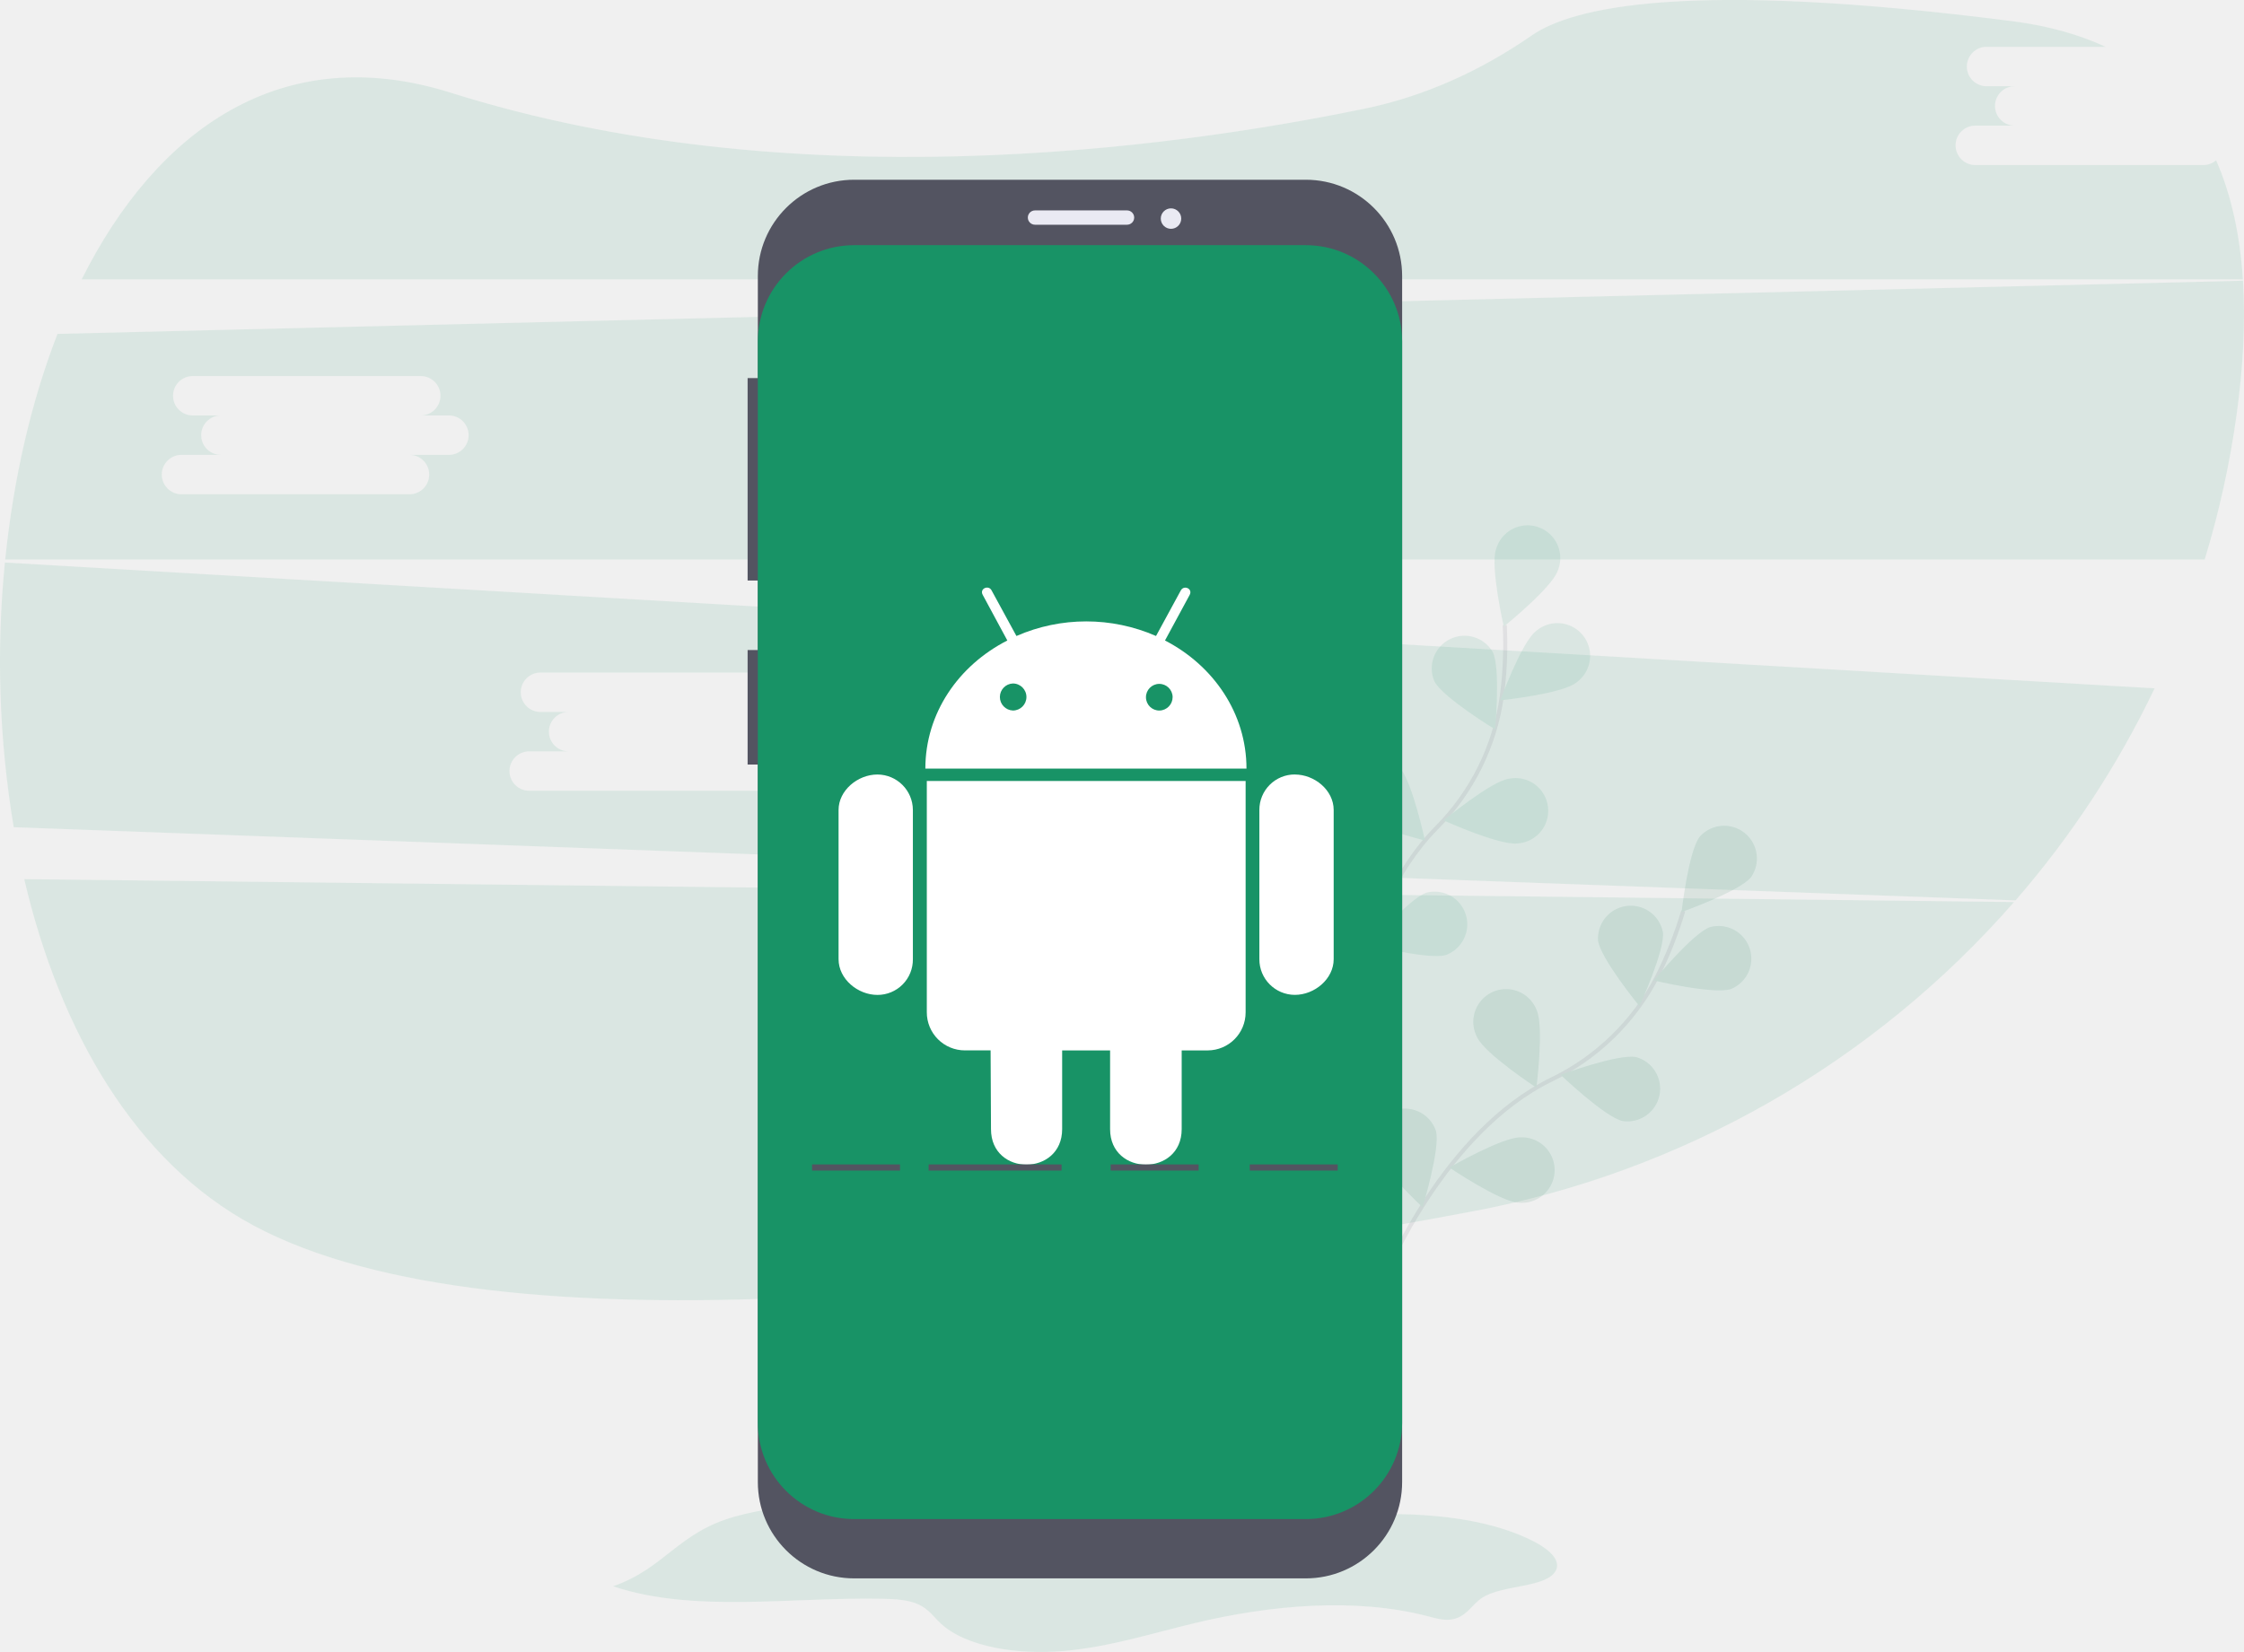
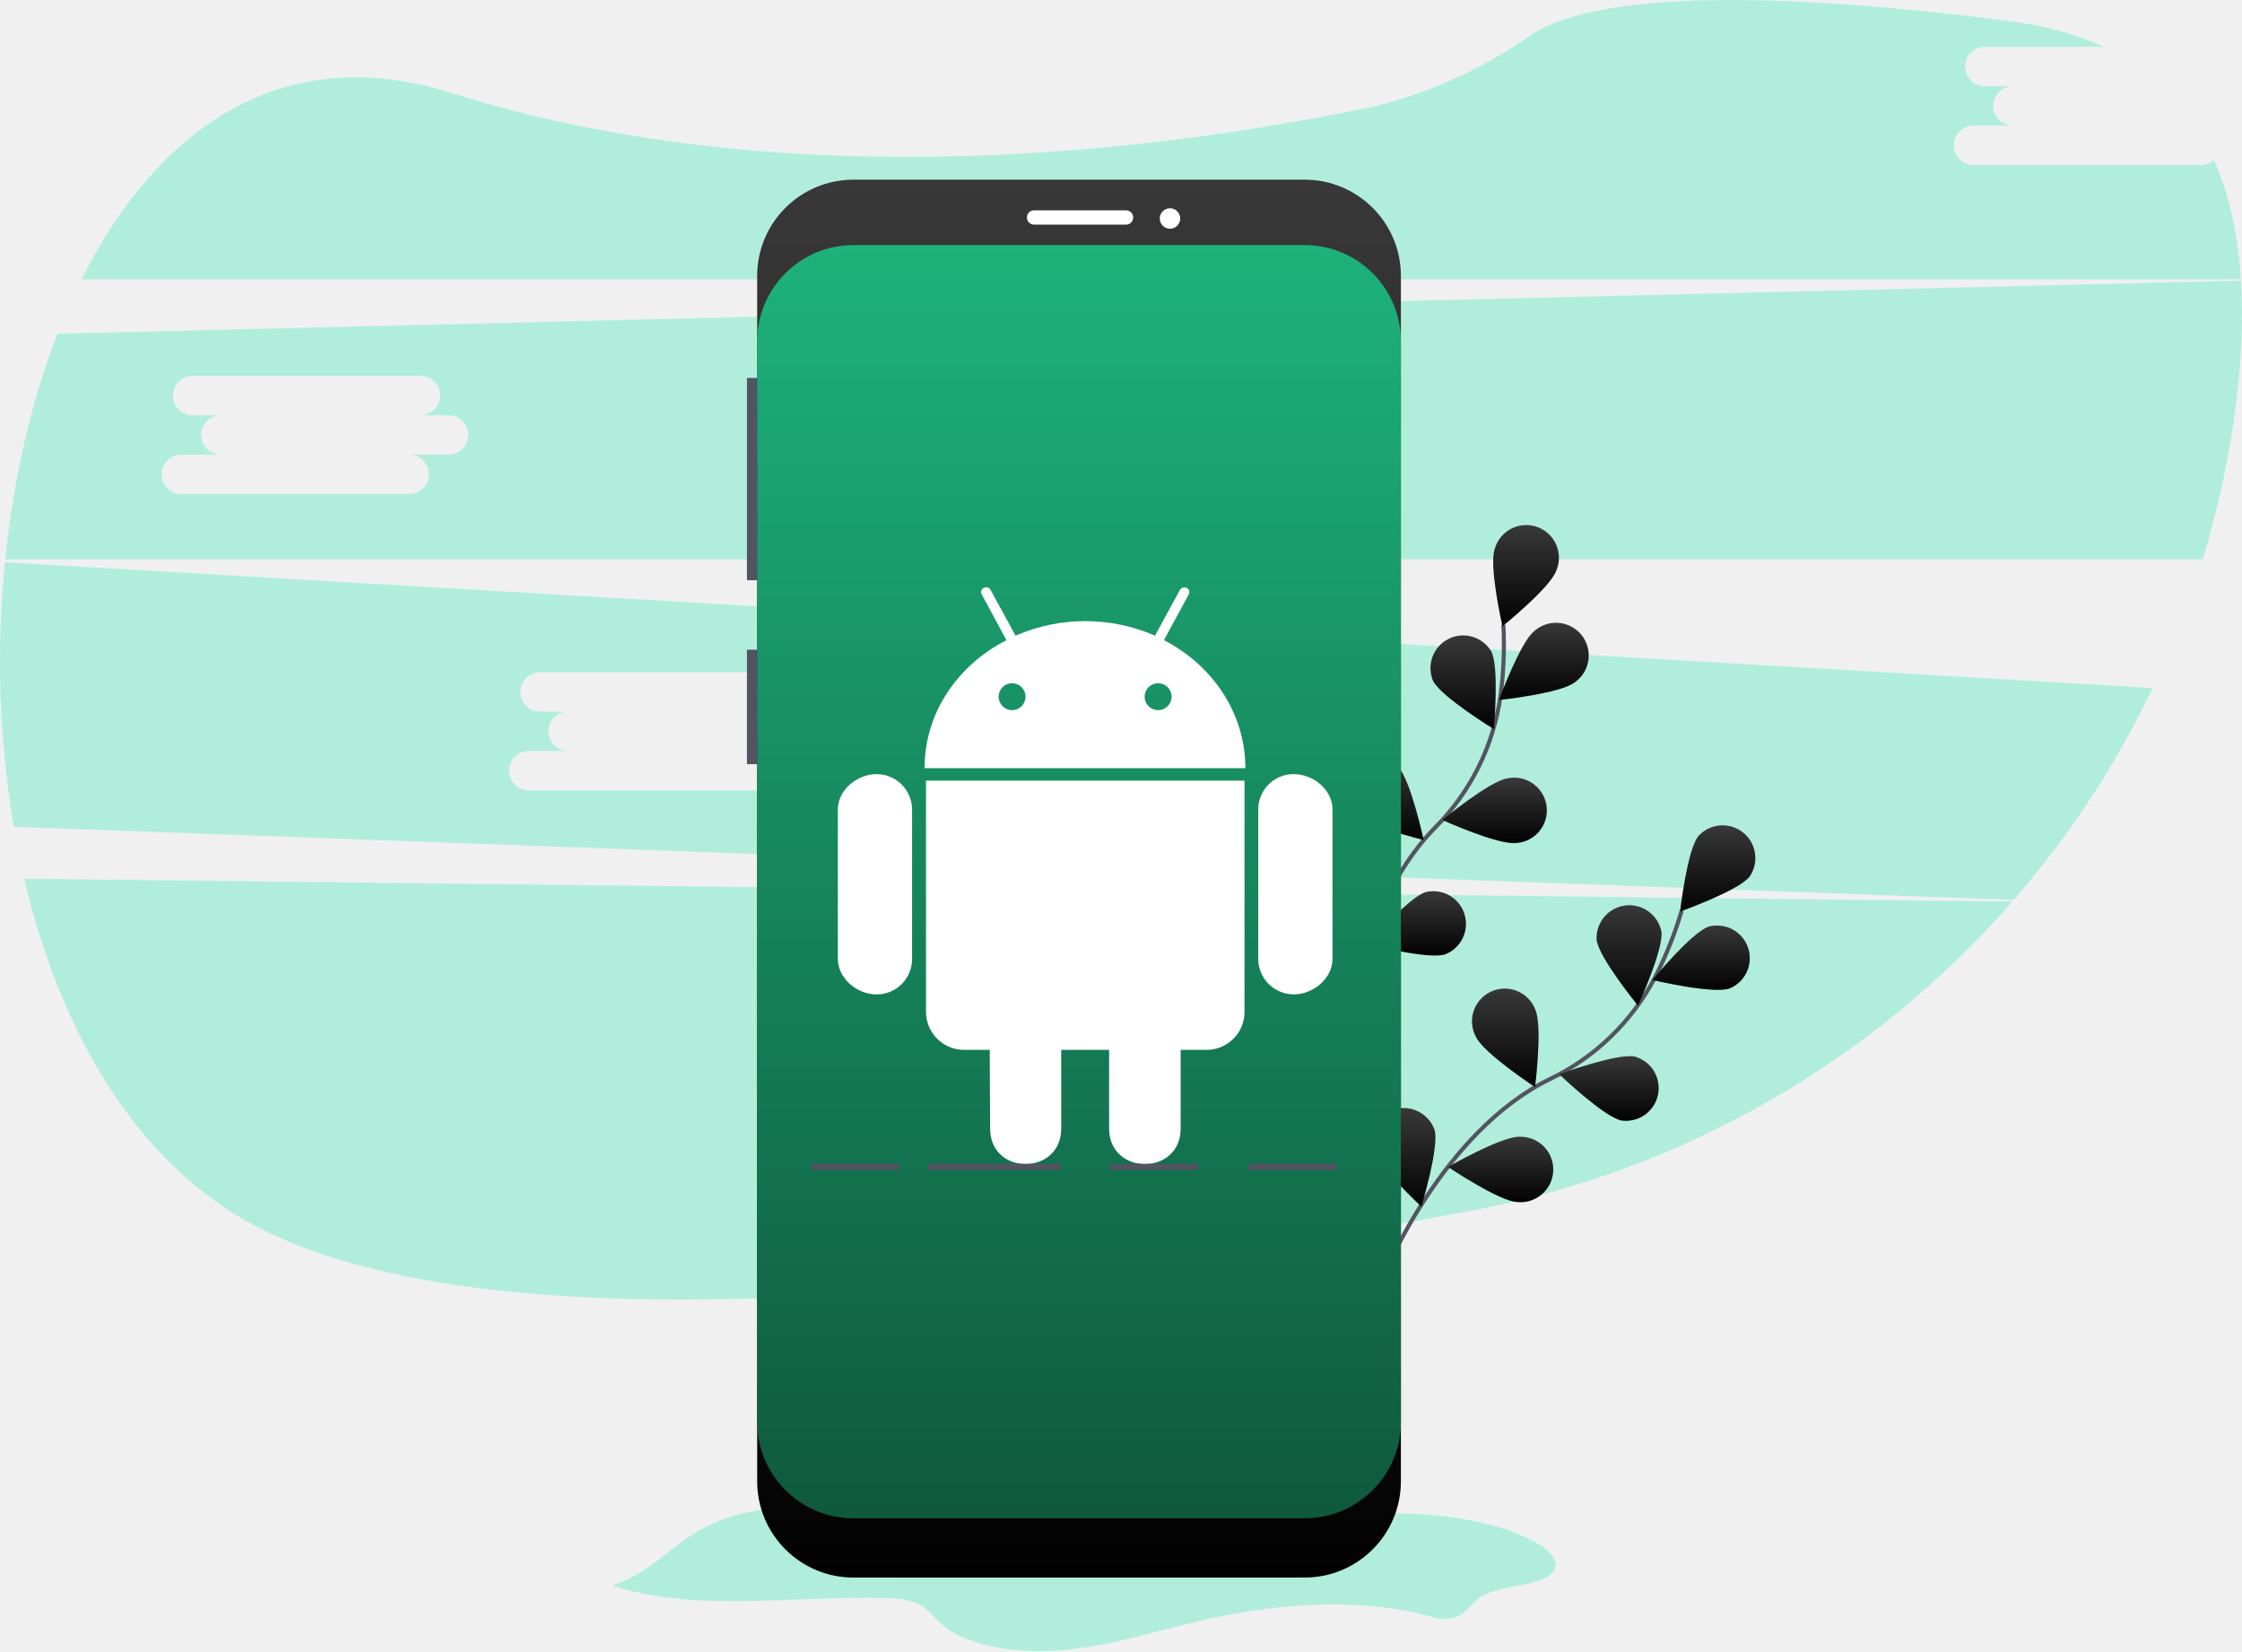
- <svg xmlns="http://www.w3.org/2000/svg" data-name="Layer 1" width="1097.1" height="807.9" viewBox="0 0 1097.1 807.9">
-   <path d="M63.3,476c17.36,74.2,54.11,138.34,112.19,169.43,120.7,64.61,392.91,31.29,596.07-7a465.21,465.21,0,0,0,264.54-151.23Z" transform="translate(-51.45 -46.05)" fill="#189366" opacity="0.1" />
-   <path d="M1128.65,126.76H1017.18a9.63,9.63,0,1,1,0-19.27h19.27a9.63,9.63,0,0,1,0-19.27h-13.76a9.63,9.63,0,0,1,0-19.27h58.18c-12.91-6-28-10.27-45.38-12.51-158.64-20.38-215.28-6.9-235.26,7-24.65,17.1-52.15,29.68-81.54,35.74-97.88,20.19-280.93,44.49-446.84-7.78-82.46-26-143.75,17.92-180.48,91.28H1148c-1.38-21.32-5.51-41-13.09-58.24A9.58,9.58,0,0,1,1128.65,126.76Z" transform="translate(-51.45 -46.05)" fill="#189366" opacity="0.1" />
-   <path d="M53.84,321.15A491.06,491.06,0,0,0,58.16,450.6l978.68,35.79a460,460,0,0,0,68-103.7ZM440.92,413.5H421.65a9.63,9.63,0,1,1,0,19.27H310.18a9.63,9.63,0,1,1,0-19.27h19.27a9.63,9.63,0,0,1,0-19.27H315.69a9.63,9.63,0,0,1,0-19.27H427.16a9.63,9.63,0,1,1,0,19.27h13.76a9.63,9.63,0,0,1,0,19.27Z" transform="translate(-51.45 -46.05)" fill="#189366" opacity="0.1" />
-   <path d="M1148.05,183.34l-1068.49,26C66.57,242.74,58,280.51,54,319.67H1129.33a456.46,456.46,0,0,0,15.53-70.33C1148.06,226.32,1149.34,204.07,1148.05,183.34ZM270.92,268.5H251.65a9.63,9.63,0,1,1,0,19.27H140.18a9.63,9.63,0,1,1,0-19.27h19.27a9.63,9.63,0,0,1,0-19.27H145.69a9.63,9.63,0,0,1,0-19.27H257.16a9.63,9.63,0,1,1,0,19.27h13.76a9.63,9.63,0,0,1,0,19.27Z" transform="translate(-51.45 -46.05)" fill="#189366" opacity="0.1" />
-   <g opacity="0.1">
-     <path d="M729,669.33s28.2-69.5,80.86-95.28A113.65,113.65,0,0,0,861.47,524,191.13,191.13,0,0,0,874.4,491.5" transform="translate(-51.45 -46.05)" fill="none" stroke="#535461" stroke-miterlimit="10" stroke-width="2" />
-     <path d="M907.49,475.05c-5.49,6.9-33.9,17-33.9,17s3.42-30,8.91-36.85a16,16,0,0,1,25,19.88Z" transform="translate(-51.45 -46.05)" fill="#189366" />
-     <path d="M897.74,529.71c-8.36,2.81-37.68-4.18-37.68-4.18s19.15-23.28,27.51-26.09a16,16,0,0,1,10.17,30.27Z" transform="translate(-51.45 -46.05)" fill="#189366" />
-     <path d="M844.88,594.31c-8.63-1.79-30.42-22.63-30.42-22.63s28.28-10.43,36.92-8.64a16,16,0,0,1-6.5,31.26Z" transform="translate(-51.45 -46.05)" fill="#189366" />
-     <path d="M793.88,634.19c-8.81-.31-33.81-17.16-33.81-17.16S786.19,602,795,602.28a16,16,0,1,1-1.12,31.91Z" transform="translate(-51.45 -46.05)" fill="#189366" />
-     <path d="M832.76,506c1.13,8.75,20.22,32.07,20.22,32.07s12.57-27.4,11.45-36.15A16,16,0,0,0,832.76,506Z" transform="translate(-51.45 -46.05)" fill="#189366" />
-     <path d="M773.7,553.39c3.69,8,28.89,24.55,28.89,24.55s3.8-29.91.11-37.91a16,16,0,1,0-29,13.37Z" transform="translate(-51.45 -46.05)" fill="#189366" />
-     <path d="M722.62,607.33c2.28,8.52,24.33,29.08,24.33,29.08s8.8-28.83,6.51-37.35a16,16,0,0,0-30.84,8.27Z" transform="translate(-51.45 -46.05)" fill="#189366" />
-     <path d="M907.49,475.05c-5.49,6.9-33.9,17-33.9,17s3.42-30,8.91-36.85a16,16,0,0,1,25,19.88Z" transform="translate(-51.45 -46.05)" opacity="0.25" />
-     <path d="M897.74,529.71c-8.36,2.81-37.68-4.18-37.68-4.18s19.15-23.28,27.51-26.09a16,16,0,0,1,10.17,30.27Z" transform="translate(-51.45 -46.05)" opacity="0.25" />
-     <path d="M844.88,594.31c-8.63-1.79-30.42-22.63-30.42-22.63s28.28-10.43,36.92-8.64a16,16,0,0,1-6.5,31.26Z" transform="translate(-51.45 -46.05)" opacity="0.25" />
-     <path d="M793.88,634.19c-8.81-.31-33.81-17.16-33.81-17.16S786.19,602,795,602.28a16,16,0,1,1-1.12,31.91Z" transform="translate(-51.45 -46.05)" opacity="0.25" />
-     <path d="M832.76,506c1.13,8.75,20.22,32.07,20.22,32.07s12.57-27.4,11.45-36.15A16,16,0,0,0,832.76,506Z" transform="translate(-51.45 -46.05)" opacity="0.25" />
-     <path d="M773.7,553.39c3.69,8,28.89,24.55,28.89,24.55s3.8-29.91.11-37.91a16,16,0,1,0-29,13.37Z" transform="translate(-51.45 -46.05)" opacity="0.25" />
-     <path d="M722.62,607.33c2.28,8.52,24.33,29.08,24.33,29.08s8.8-28.83,6.51-37.35a16,16,0,0,0-30.84,8.27Z" transform="translate(-51.45 -46.05)" opacity="0.25" />
+ <svg xmlns="http://www.w3.org/2000/svg" width="1097.106" height="807.917" viewBox="0 0 1097.106 807.917">
+   <defs>
+     <linearGradient id="linear-gradient" x1="0.5" x2="0.5" y2="1" gradientUnits="objectBoundingBox">
+       <stop offset="0" stop-color="#383838" />
+       <stop offset="1" stop-color="#020202" />
+     </linearGradient>
+     <linearGradient id="linear-gradient-23" x1="0.5" x2="0.5" y2="1" gradientUnits="objectBoundingBox">
+       <stop offset="0" stop-color="#1db27b" />
+       <stop offset="1" stop-color="#0f593e" />
+     </linearGradient>
+   </defs>
+   <g id="android" transform="translate(0.01 0.02)">
+     <path id="Path_36422" data-name="Path 36422" d="M63.3,476c17.36,74.2,54.11,138.34,112.19,169.43,120.7,64.61,392.91,31.29,596.07-7A465.21,465.21,0,0,0,1036.1,487.2Z" transform="translate(-51.45 -46.05)" fill="#b0eedb" />
+     <path id="Path_36423" data-name="Path 36423" d="M1128.65,126.76H1017.18a9.635,9.635,0,1,1,0-19.27h19.27a9.635,9.635,0,1,1,0-19.27h-13.76a9.635,9.635,0,1,1,0-19.27h58.18c-12.91-6-28-10.27-45.38-12.51-158.64-20.38-215.28-6.9-235.26,7-24.65,17.1-52.15,29.68-81.54,35.74-97.88,20.19-280.93,44.49-446.84-7.78-82.46-26-143.75,17.92-180.48,91.28H1148c-1.38-21.32-5.51-41-13.09-58.24a9.58,9.58,0,0,1-6.26,2.32Z" transform="translate(-51.45 -46.05)" fill="#b0eedb" />
+     <path id="Path_36424" data-name="Path 36424" d="M53.84,321.15A491.061,491.061,0,0,0,58.16,450.6l978.68,35.79a460,460,0,0,0,68-103.7ZM440.92,413.5H421.65a9.635,9.635,0,0,1,0,19.27H310.18a9.635,9.635,0,1,1,0-19.27h19.27a9.635,9.635,0,1,1,0-19.27H315.69a9.635,9.635,0,1,1,0-19.27H427.16a9.635,9.635,0,0,1,0,19.27h13.76a9.635,9.635,0,0,1,0,19.27Z" transform="translate(-51.45 -46.05)" fill="#b0eedb" />
+     <path id="Path_36425" data-name="Path 36425" d="M1148.05,183.34l-1068.49,26C66.57,242.74,58,280.51,54,319.67H1129.33a456.464,456.464,0,0,0,15.53-70.33C1148.06,226.32,1149.34,204.07,1148.05,183.34ZM270.92,268.5H251.65a9.635,9.635,0,0,1,0,19.27H140.18a9.635,9.635,0,1,1,0-19.27h19.27a9.635,9.635,0,0,1,0-19.27H145.69a9.635,9.635,0,1,1,0-19.27H257.16a9.635,9.635,0,0,1,0,19.27h13.76a9.635,9.635,0,1,1,0,19.27Z" transform="translate(-51.45 -46.05)" fill="#b0eedb" />
+     <g id="Group_14923" data-name="Group 14923">
+       <path id="Path_36426" data-name="Path 36426" d="M729,669.33s28.2-69.5,80.86-95.28A113.651,113.651,0,0,0,861.47,524a191.139,191.139,0,0,0,12.93-32.5" transform="translate(-51.45 -46.05)" fill="none" stroke="#535461" stroke-miterlimit="10" stroke-width="2" />
+       <path id="Path_36427" data-name="Path 36427" d="M907.49,475.05c-5.49,6.9-33.9,17-33.9,17s3.42-30,8.91-36.85a16,16,0,0,1,25,19.88Z" transform="translate(-51.45 -46.05)" fill="url(#linear-gradient)" />
+       <path id="Path_36428" data-name="Path 36428" d="M897.74,529.71c-8.36,2.81-37.68-4.18-37.68-4.18s19.15-23.28,27.51-26.09a16,16,0,0,1,10.17,30.27Z" transform="translate(-51.45 -46.05)" fill="url(#linear-gradient)" />
+       <path id="Path_36429" data-name="Path 36429" d="M844.88,594.31c-8.63-1.79-30.42-22.63-30.42-22.63s28.28-10.43,36.92-8.64a16,16,0,0,1-6.5,31.26Z" transform="translate(-51.45 -46.05)" fill="url(#linear-gradient)" />
+       <path id="Path_36430" data-name="Path 36430" d="M793.88,634.19c-8.81-.31-33.81-17.16-33.81-17.16S786.19,602,795,602.28a16,16,0,1,1-1.12,31.91Z" transform="translate(-51.45 -46.05)" fill="url(#linear-gradient)" />
+       <path id="Path_36431" data-name="Path 36431" d="M832.76,506c1.13,8.75,20.22,32.07,20.22,32.07s12.57-27.4,11.45-36.15A16,16,0,0,0,832.76,506Z" transform="translate(-51.45 -46.05)" fill="url(#linear-gradient)" />
+       <path id="Path_36432" data-name="Path 36432" d="M773.7,553.39c3.69,8,28.89,24.55,28.89,24.55s3.8-29.91.11-37.91a16,16,0,1,0-29,13.37Z" transform="translate(-51.45 -46.05)" fill="url(#linear-gradient)" />
+       <path id="Path_36433" data-name="Path 36433" d="M722.62,607.33c2.28,8.52,24.33,29.08,24.33,29.08s8.8-28.83,6.51-37.35a16,16,0,0,0-30.84,8.27Z" transform="translate(-51.45 -46.05)" fill="url(#linear-gradient)" />
+       <path id="Path_36434" data-name="Path 36434" d="M907.49,475.05c-5.49,6.9-33.9,17-33.9,17s3.42-30,8.91-36.85a16,16,0,0,1,25,19.88Z" transform="translate(-51.45 -46.05)" opacity="0.25" fill="url(#linear-gradient)" />
+       <path id="Path_36435" data-name="Path 36435" d="M897.74,529.71c-8.36,2.81-37.68-4.18-37.68-4.18s19.15-23.28,27.51-26.09a16,16,0,0,1,10.17,30.27Z" transform="translate(-51.45 -46.05)" opacity="0.25" fill="url(#linear-gradient)" />
+       <path id="Path_36436" data-name="Path 36436" d="M844.88,594.31c-8.63-1.79-30.42-22.63-30.42-22.63s28.28-10.43,36.92-8.64a16,16,0,0,1-6.5,31.26Z" transform="translate(-51.45 -46.05)" opacity="0.25" fill="url(#linear-gradient)" />
+       <path id="Path_36437" data-name="Path 36437" d="M793.88,634.19c-8.81-.31-33.81-17.16-33.81-17.16S786.19,602,795,602.28a16,16,0,1,1-1.12,31.91Z" transform="translate(-51.45 -46.05)" opacity="0.25" fill="url(#linear-gradient)" />
+       <path id="Path_36438" data-name="Path 36438" d="M832.76,506c1.13,8.75,20.22,32.07,20.22,32.07s12.57-27.4,11.45-36.15A16,16,0,0,0,832.76,506Z" transform="translate(-51.45 -46.05)" opacity="0.25" fill="url(#linear-gradient)" />
+       <path id="Path_36439" data-name="Path 36439" d="M773.7,553.39c3.69,8,28.89,24.55,28.89,24.55s3.8-29.91.11-37.91a16,16,0,1,0-29,13.37Z" transform="translate(-51.45 -46.05)" opacity="0.25" fill="url(#linear-gradient)" />
+       <path id="Path_36440" data-name="Path 36440" d="M722.62,607.33c2.28,8.52,24.33,29.08,24.33,29.08s8.8-28.83,6.51-37.35a16,16,0,0,0-30.84,8.27Z" transform="translate(-51.45 -46.05)" opacity="0.25" fill="url(#linear-gradient)" />
+     </g>
+     <g id="Group_14924" data-name="Group 14924">
+       <path id="Path_36441" data-name="Path 36441" d="M709,567.71s3.56-74.92,44.69-116.71a113.65,113.65,0,0,0,32-64.35,191.133,191.133,0,0,0,1.43-34.92" transform="translate(-51.45 -46.05)" fill="none" stroke="#535461" stroke-miterlimit="10" stroke-width="2" />
+       <path id="Path_36442" data-name="Path 36442" d="M813,325.24c-2.89,8.33-26.35,27.26-26.35,27.26s-6.7-29.39-3.81-37.72A16,16,0,1,1,813,325.24Z" transform="translate(-51.45 -46.05)" fill="url(#linear-gradient)" />
+       <path id="Path_36443" data-name="Path 36443" d="M821.88,380c-7,5.42-36.94,8.56-36.94,8.56s10.35-28.32,17.3-33.74A16,16,0,1,1,821.88,380Z" transform="translate(-51.45 -46.05)" fill="url(#linear-gradient)" />
+       <path id="Path_36444" data-name="Path 36444" d="M793.43,458.52c-8.74,1.17-36.2-11.26-36.2-11.26s23.23-19.22,32-20.39a16,16,0,1,1,4.24,31.65Z" transform="translate(-51.45 -46.05)" fill="url(#linear-gradient)" />
+       <path id="Path_36445" data-name="Path 36445" d="M758.54,513.05c-8.42,2.63-37.59-5-37.59-5s19.64-22.87,28.06-25.5a16,16,0,0,1,9.53,30.48Z" transform="translate(-51.45 -46.05)" fill="url(#linear-gradient)" />
+       <path id="Path_36446" data-name="Path 36446" d="M752.71,379.22c4,7.88,29.72,23.55,29.72,23.55s2.77-30-1.19-37.9a16,16,0,0,0-28.53,14.35Z" transform="translate(-51.45 -46.05)" fill="url(#linear-gradient)" />
+       <path id="Path_36447" data-name="Path 36447" d="M712.71,443.52c6.14,6.33,35.4,13.58,35.4,13.58s-6.33-29.47-12.47-35.8a16,16,0,0,0-22.93,22.23Z" transform="translate(-51.45 -46.05)" fill="url(#linear-gradient)" />
+       <path id="Path_36448" data-name="Path 36448" d="M682.41,511.34c5,7.28,32.6,19.37,32.6,19.37s-1.26-30.12-6.24-37.4a16,16,0,0,0-26.35,18Z" transform="translate(-51.45 -46.05)" fill="url(#linear-gradient)" />
+     </g>
+     <path id="Path_36449" data-name="Path 36449" d="M351.19,821.81c39.32,13.22,87.29,5.18,131.9,6.11,6.11.13,12.57.51,17.47,2.79s7.31,6,10.67,9.15c12.5,11.79,38.11,15.58,60.5,13.58s42.92-8.62,64-13.66c36.52-8.72,78.27-12.68,114.29-3.18,3.31.87,6.79,1.87,10.33,1.53,7.9-.78,10.25-7.1,15.77-10.71,10-6.52,31.63-4.75,36-13.34,2.57-5-3.34-10.2-9.77-13.64-24.62-13.16-59.84-15.33-92.06-13.3s-63.9,7.63-96.29,7.65c-40.35,0-79.34-8.59-119.3-12.11-27.68-2.44-57.89-2.14-83.84,5C382.81,795.5,376.61,812.94,351.19,821.81Z" transform="translate(-51.45 -46.05)" fill="#b0eedb" />
+     <rect id="Rectangle_13648" data-name="Rectangle 13648" width="7" height="99" transform="translate(365.51 184.9)" fill="#535461" />
+     <rect id="Rectangle_13649" data-name="Rectangle 13649" width="7" height="56" transform="translate(365.51 317.9)" fill="#535461" />
+     <rect id="Rectangle_13650" data-name="Rectangle 13650" width="315" height="684" rx="47.1" transform="translate(370.51 87.9)" fill="url(#linear-gradient)" />
+     <rect id="Rectangle_13651" data-name="Rectangle 13651" width="315" height="623" rx="47.1" transform="translate(370.51 119.9)" fill="url(#linear-gradient-23)" />
+     <rect id="Rectangle_13652" data-name="Rectangle 13652" width="52" height="7" rx="3.5" transform="translate(502.51 102.9)" fill="#fff" />
+     <circle id="Ellipse_639" data-name="Ellipse 639" cx="5" cy="5" r="5" transform="translate(567.51 101.9)" fill="#fff" />
+     <path id="Path_36450" data-name="Path 36450" d="M497.76,442.15v73a17.27,17.27,0,0,1-17.33,17.46c-9.64,0-19-7.81-19-17.46v-73c0-9.52,9.33-17.33,19-17.33a17.4,17.4,0,0,1,17.33,17.33Zm6.81,98.94a18.61,18.61,0,0,0,18.65,18.65h12.54l.19,38.51c0,23.25,34.79,23.07,34.79,0v-38.5h23.44v38.51c0,23.13,35,23.19,35,0V559.75h12.73a18.59,18.59,0,0,0,18.53-18.65V428H504.57ZM660.86,421.92h-157c0-27,16.13-50.42,40.08-62.64l-12-22.25c-1.76-3.09,2.71-5,4.22-2.39l12.23,22.44a85.14,85.14,0,0,1,68.25,0l12.16-22.37c1.58-2.71,6-.69,4.22,2.39l-12,22.18C644.73,371.5,660.86,394.95,660.86,421.92Zm-107.58-35a6.58,6.58,0,1,0,0,.02Zm71.47,0a6.592,6.592,0,1,0,0,.02Zm59.74,37.88a17.28,17.28,0,0,0-17.33,17.33v73a17.39,17.39,0,0,0,17.33,17.46c9.71,0,19-7.81,19-17.46v-73c-.03-9.68-9.36-17.31-19-17.31Z" transform="translate(-51.45 -46.05)" fill="#fff" />
+     <rect id="Rectangle_13653" data-name="Rectangle 13653" width="65" height="3" transform="translate(454.01 569.46)" fill="#535461" />
+     <rect id="Rectangle_13654" data-name="Rectangle 13654" width="43" height="3" transform="translate(543.01 569.46)" fill="#535461" />
+     <rect id="Rectangle_13655" data-name="Rectangle 13655" width="43" height="3" transform="translate(397.01 569.46)" fill="#535461" />
+     <rect id="Rectangle_13656" data-name="Rectangle 13656" width="43" height="3" transform="translate(611.01 569.46)" fill="#535461" />
  </g>
-   <g opacity="0.1">
-     <path d="M709,567.71s3.56-74.92,44.69-116.71a113.65,113.65,0,0,0,32-64.35,191.13,191.13,0,0,0,1.43-34.92" transform="translate(-51.45 -46.05)" fill="none" stroke="#535461" stroke-miterlimit="10" stroke-width="2" />
-     <path d="M813,325.24c-2.89,8.33-26.35,27.26-26.35,27.26s-6.7-29.39-3.81-37.72A16,16,0,1,1,813,325.24Z" transform="translate(-51.45 -46.05)" fill="#189366" />
-     <path d="M821.88,380c-7,5.42-36.94,8.56-36.94,8.56s10.35-28.32,17.3-33.74A16,16,0,1,1,821.88,380Z" transform="translate(-51.45 -46.05)" fill="#189366" />
-     <path d="M793.43,458.52c-8.74,1.17-36.2-11.26-36.2-11.26s23.23-19.22,32-20.39a16,16,0,1,1,4.24,31.65Z" transform="translate(-51.45 -46.05)" fill="#189366" />
-     <path d="M758.54,513.05c-8.42,2.63-37.59-5-37.59-5s19.64-22.87,28.06-25.5a16,16,0,0,1,9.53,30.48Z" transform="translate(-51.45 -46.05)" fill="#189366" />
-     <path d="M752.71,379.22c4,7.88,29.72,23.55,29.72,23.55s2.77-30-1.19-37.9a16,16,0,0,0-28.53,14.35Z" transform="translate(-51.45 -46.05)" fill="#189366" />
-     <path d="M712.71,443.52c6.14,6.33,35.4,13.58,35.4,13.58s-6.33-29.47-12.47-35.8a16,16,0,0,0-22.93,22.23Z" transform="translate(-51.45 -46.05)" fill="#189366" />
-     <path d="M682.41,511.34c5,7.28,32.6,19.37,32.6,19.37s-1.26-30.12-6.24-37.4a16,16,0,0,0-26.35,18Z" transform="translate(-51.45 -46.05)" fill="#189366" />
-   </g>
-   <path d="M351.19,821.81c39.32,13.22,87.29,5.18,131.9,6.11,6.11.13,12.57.51,17.47,2.79s7.31,6,10.67,9.15c12.5,11.79,38.11,15.58,60.5,13.58s42.92-8.62,64-13.66c36.52-8.72,78.27-12.68,114.29-3.18,3.31.87,6.79,1.87,10.33,1.53,7.9-.78,10.25-7.1,15.77-10.71,10-6.52,31.63-4.75,36-13.34,2.57-5-3.34-10.2-9.77-13.64-24.62-13.16-59.84-15.33-92.06-13.3s-63.9,7.63-96.29,7.65c-40.35,0-79.34-8.59-119.3-12.11-27.68-2.44-57.89-2.14-83.84,5C382.81,795.5,376.61,812.94,351.19,821.81Z" transform="translate(-51.45 -46.05)" fill="#189366" opacity="0.1" />
-   <rect x="365.51" y="184.9" width="7" height="99" fill="#535461" />
-   <rect x="365.51" y="317.9" width="7" height="56" fill="#535461" />
-   <rect x="370.51" y="87.9" width="315" height="684" rx="47.1" ry="47.1" fill="#535461" />
-   <rect x="370.51" y="119.9" width="315" height="623" rx="47.1" ry="47.1" fill="#189366" />
-   <rect x="502.51" y="102.9" width="52" height="7" rx="3.5" ry="3.5" fill="#eaeaf3" />
-   <circle cx="572.51" cy="106.9" r="5" fill="#eaeaf3" />
-   <path d="M497.76,442.15v73a17.27,17.27,0,0,1-17.33,17.46c-9.64,0-19-7.81-19-17.46v-73c0-9.52,9.33-17.33,19-17.33A17.4,17.4,0,0,1,497.76,442.15Zm6.81,98.94a18.61,18.61,0,0,0,18.65,18.65h12.54l.19,38.51c0,23.25,34.79,23.07,34.79,0V559.75h23.44v38.51c0,23.13,35,23.19,35,0V559.75h12.73a18.59,18.59,0,0,0,18.53-18.65V428H504.57ZM660.86,421.92h-157c0-27,16.13-50.42,40.08-62.64l-12-22.25c-1.76-3.09,2.71-5,4.22-2.39l12.23,22.44a85.14,85.14,0,0,1,68.25,0l12.16-22.37c1.58-2.71,6-.69,4.22,2.39l-12,22.18C644.73,371.5,660.86,394.95,660.86,421.92Zm-107.58-35a6.62,6.62,0,0,0-6.62-6.62,6.62,6.62,0,0,0,0,13.23A6.62,6.62,0,0,0,553.28,386.94Zm71.47,0a6.52,6.52,0,1,0-6.43,6.62A6.58,6.58,0,0,0,624.75,386.94Zm59.74,37.88a17.28,17.28,0,0,0-17.33,17.33v73a17.39,17.39,0,0,0,17.33,17.46c9.71,0,19-7.81,19-17.46v-73C703.46,432.45,694.13,424.82,684.49,424.82Z" transform="translate(-51.45 -46.05)" fill="#fff" />
-   <rect x="454.01" y="569.46" width="65" height="3" fill="#535461" />
-   <rect x="543.01" y="569.46" width="43" height="3" fill="#535461" />
-   <rect x="397.01" y="569.46" width="43" height="3" fill="#535461" />
-   <rect x="611.01" y="569.46" width="43" height="3" fill="#535461" />
</svg>
